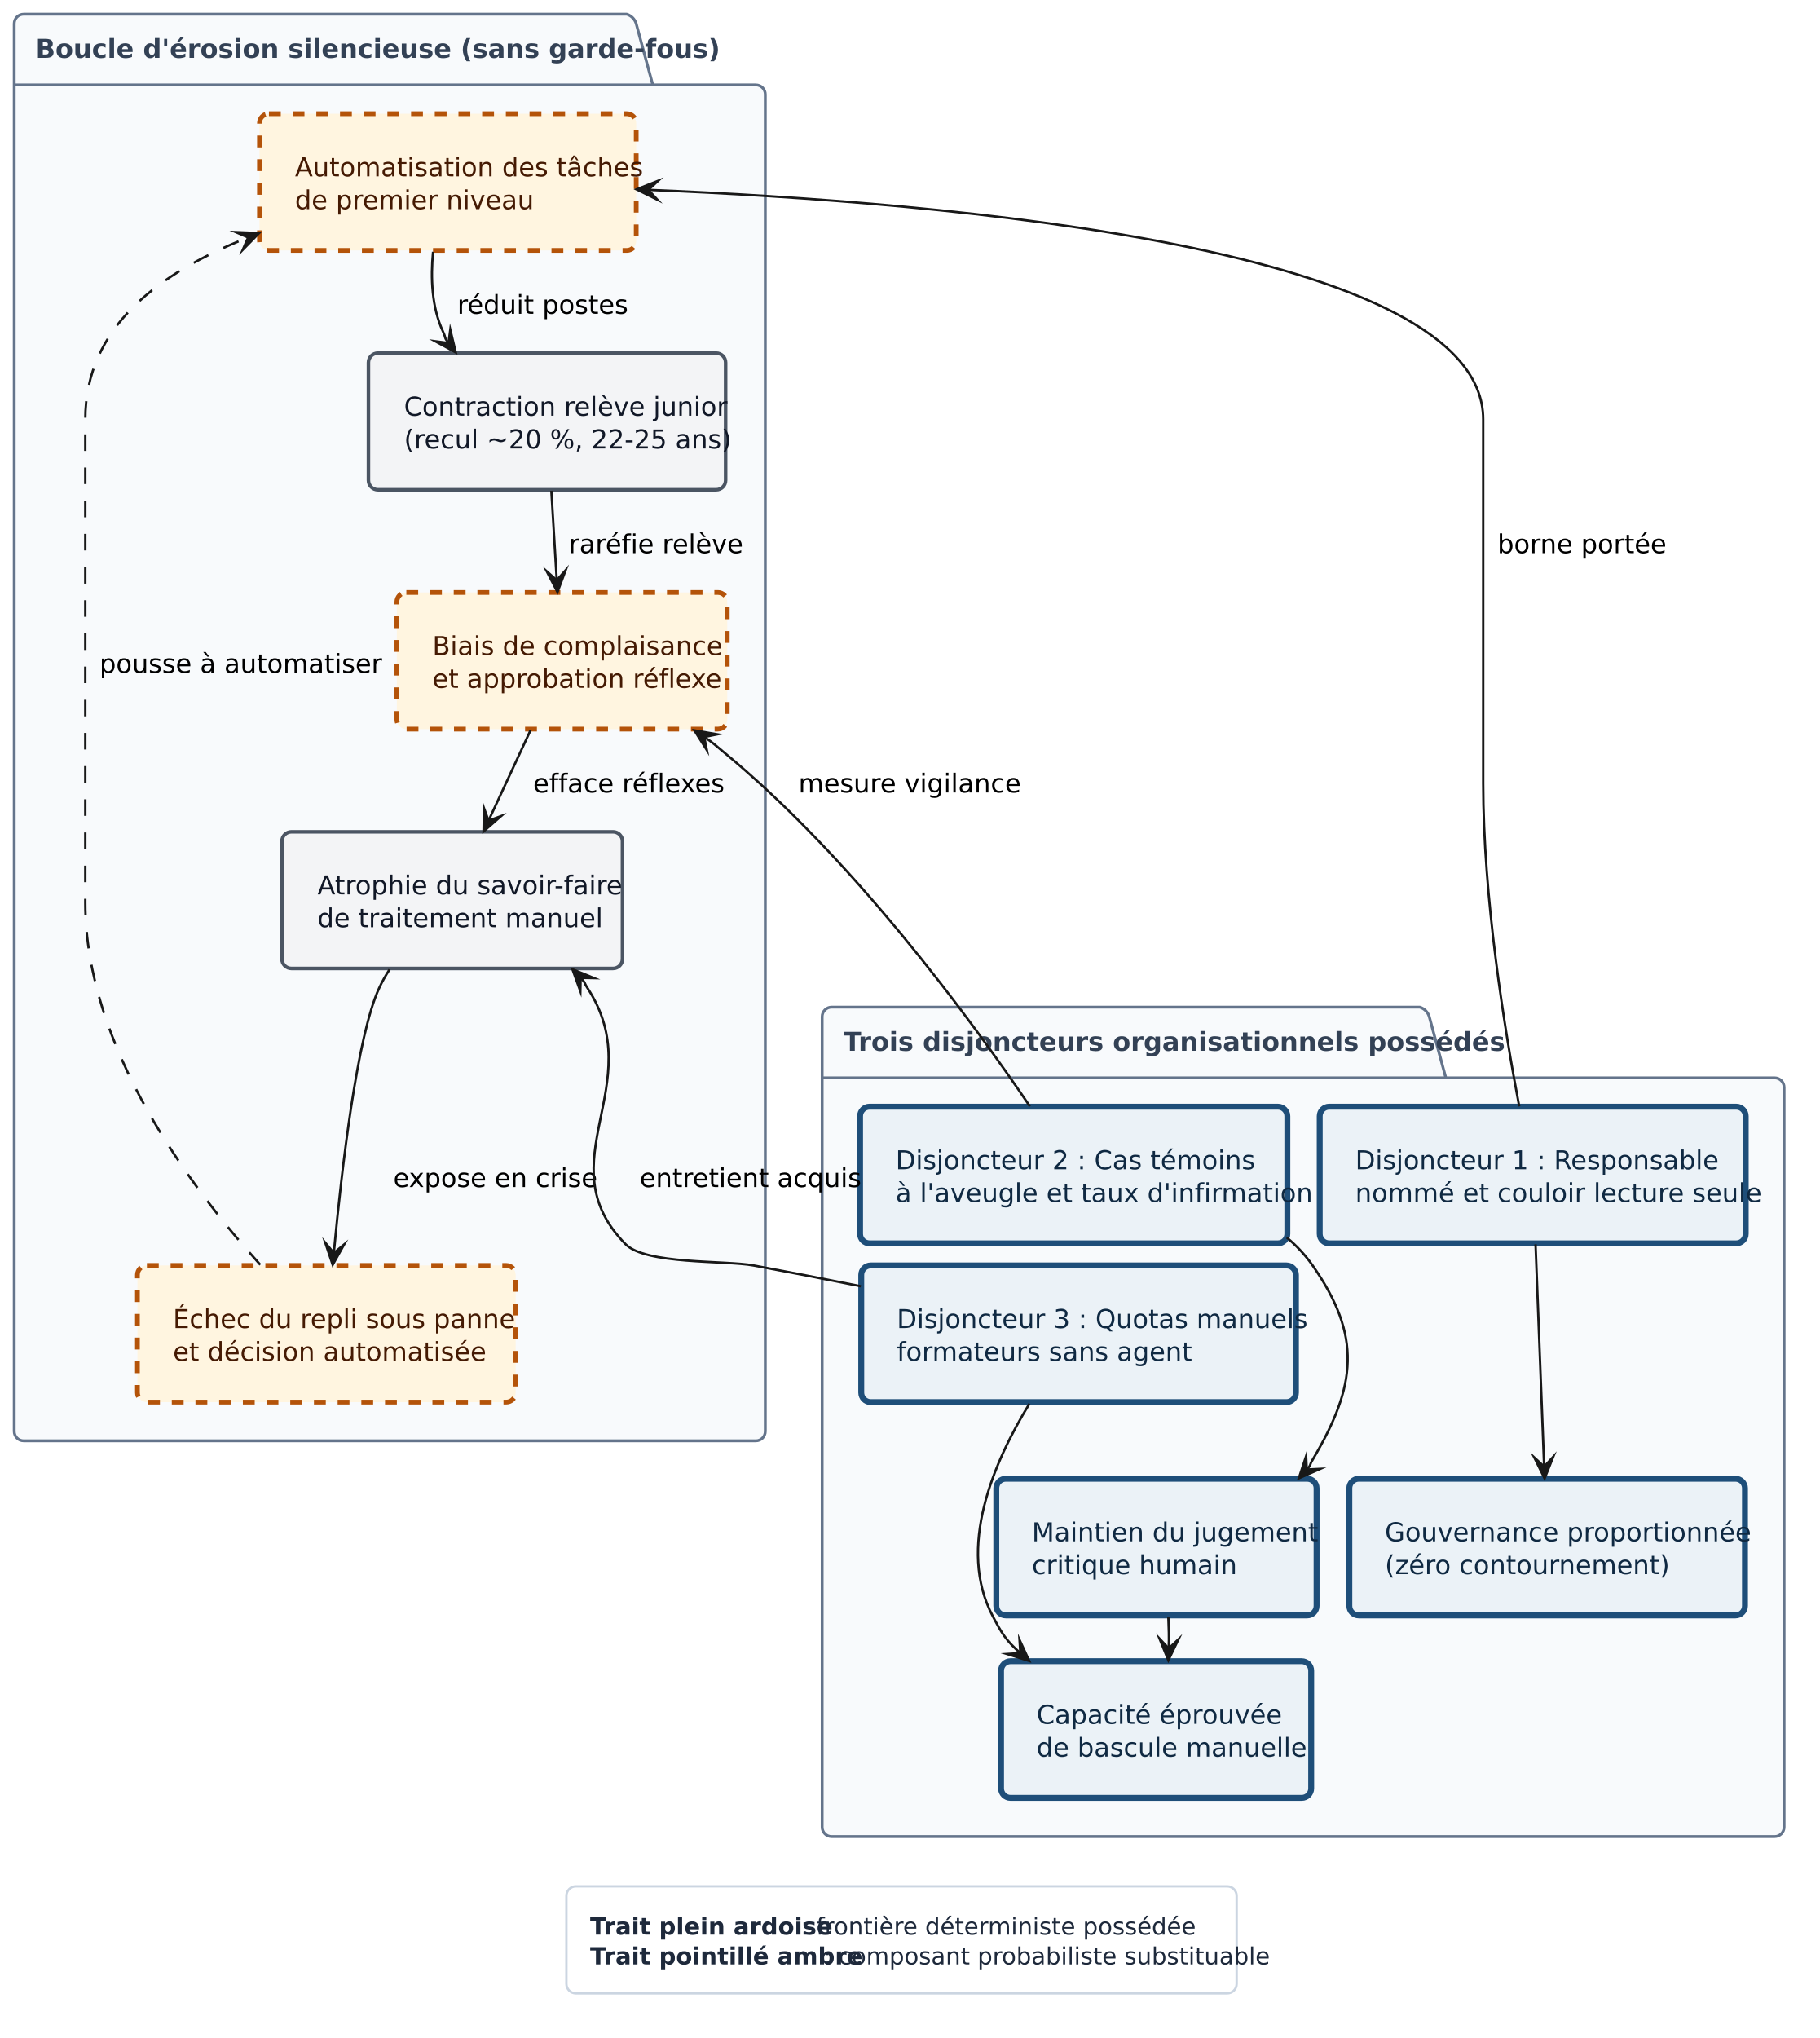
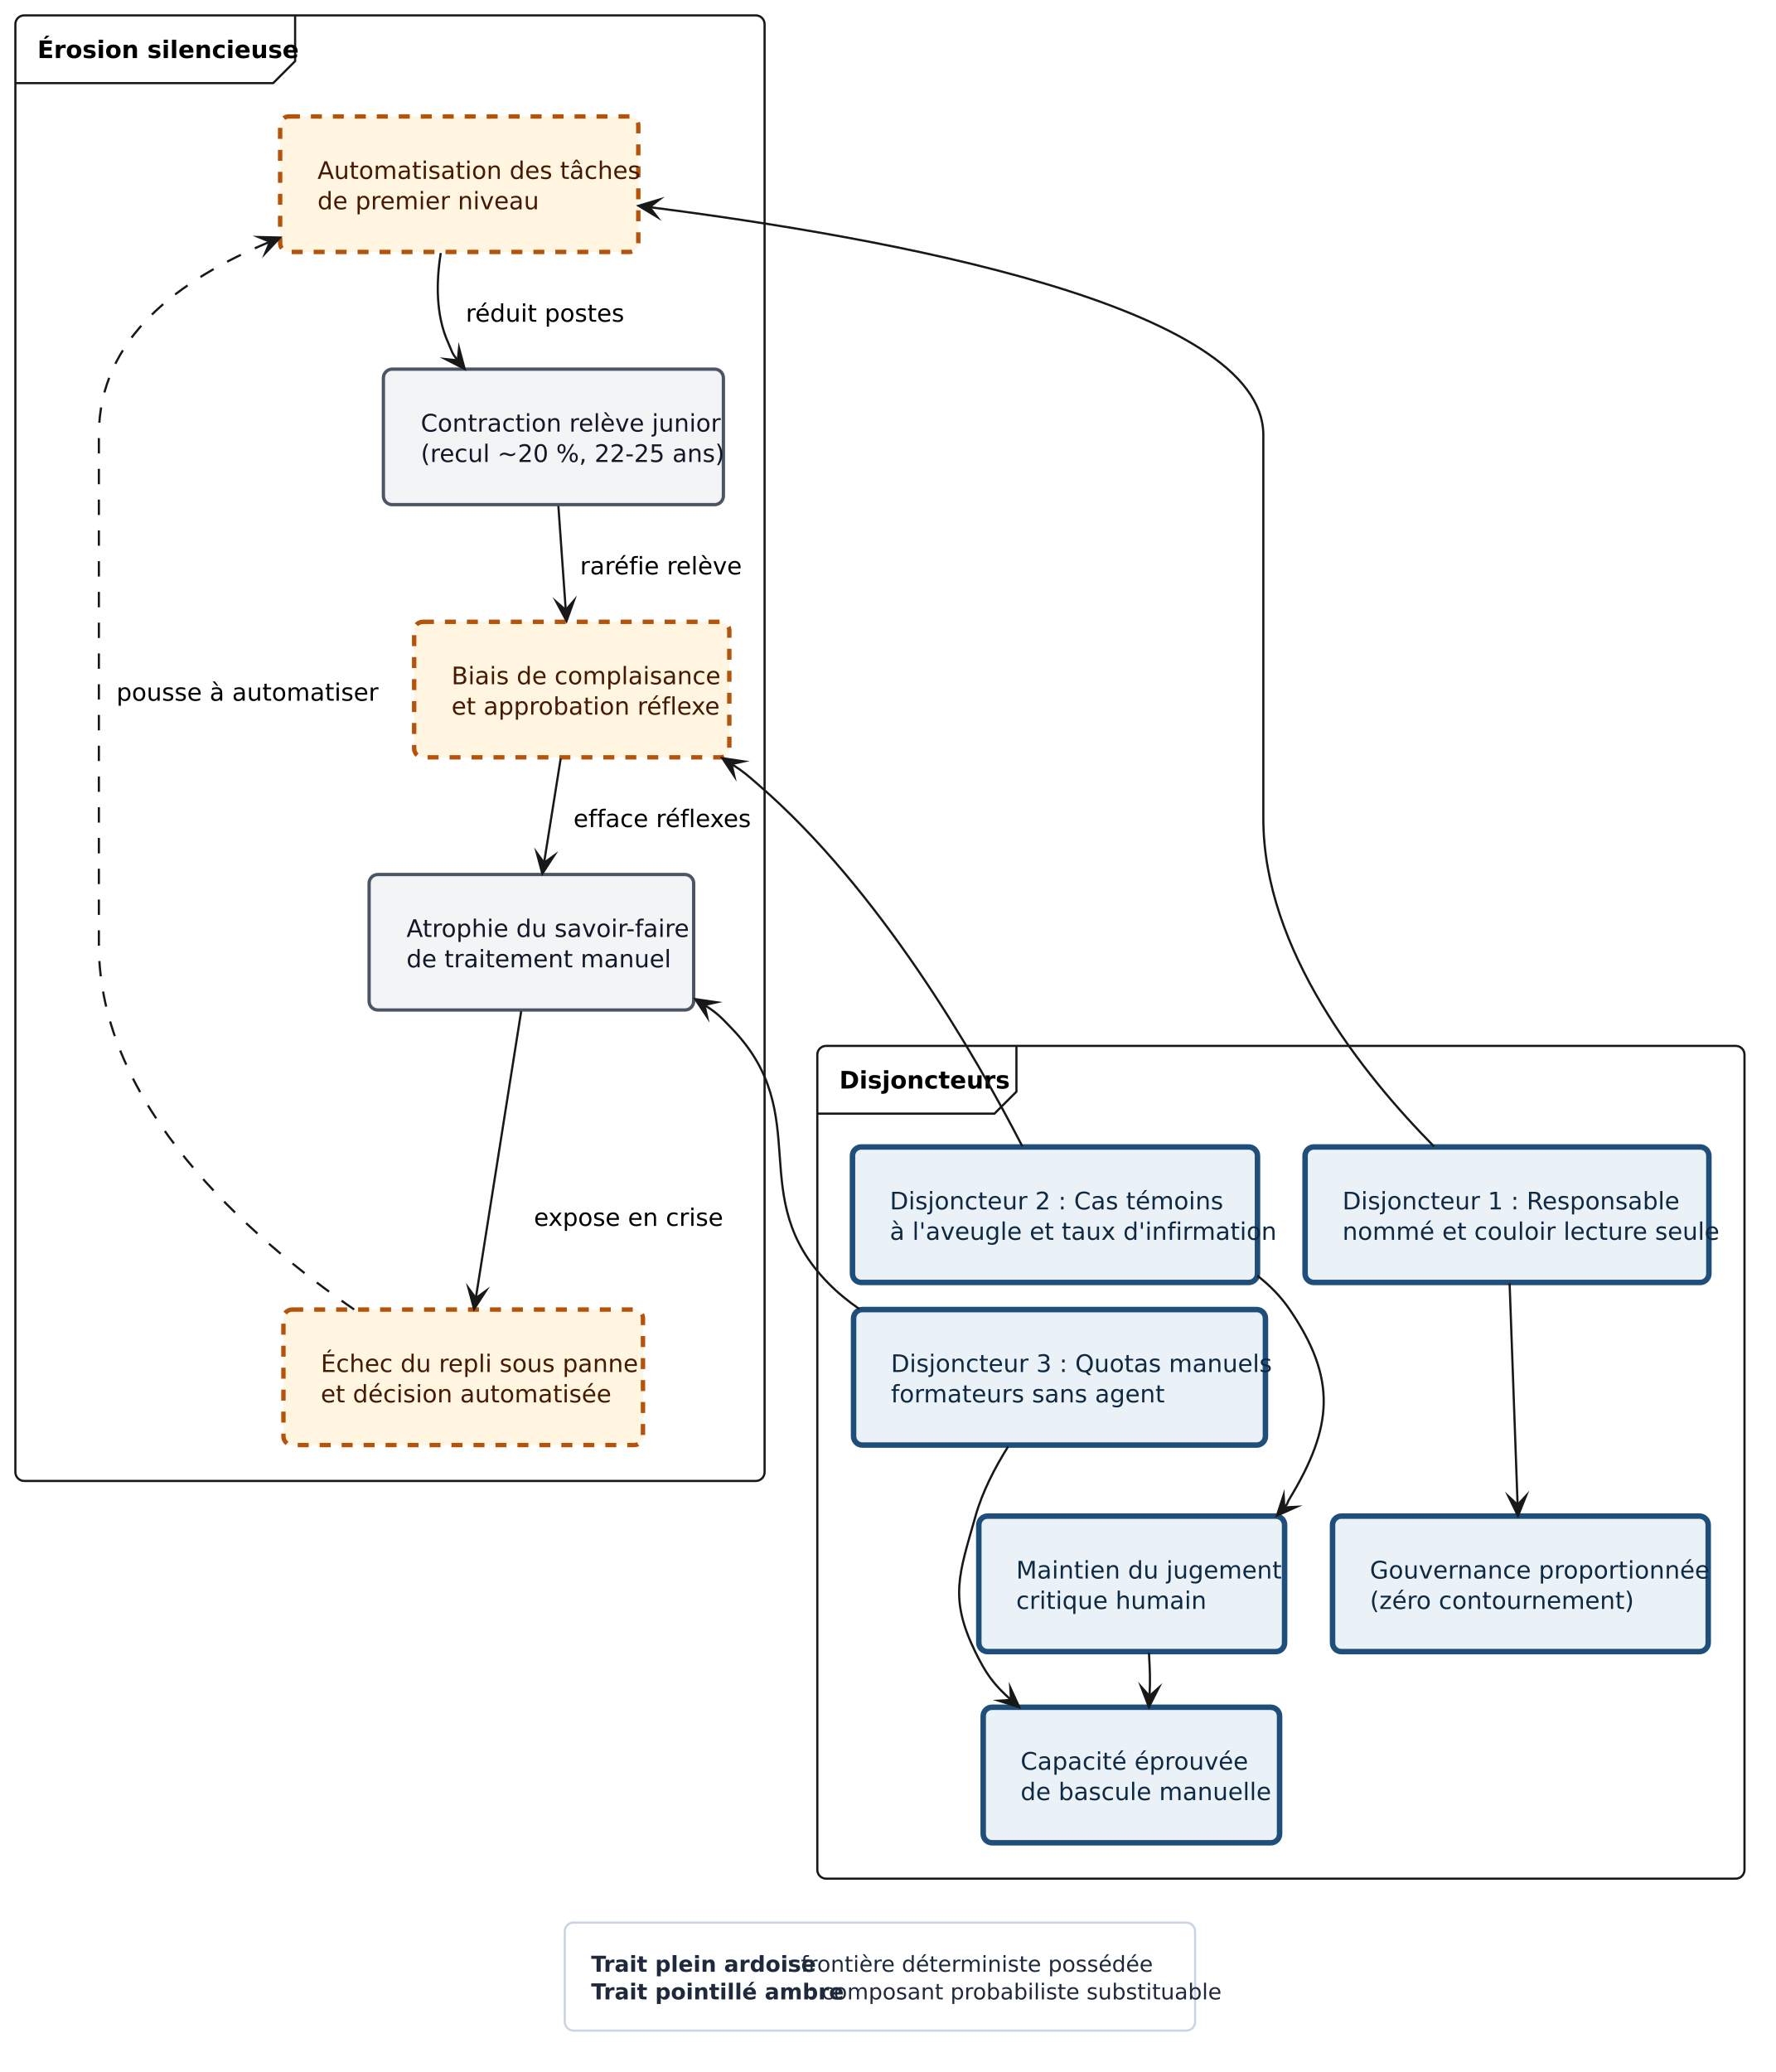
- <svg xmlns="http://www.w3.org/2000/svg" version="1.1" data-diagram-type="DESCRIPTION" style="width:768px;height:860px;background:#FFFFFF;" width="768px" height="860px" viewBox="0 0 768 860" zoomAndPan="magnify" preserveAspectRatio="none" contentStyleType="text/css">
+ <svg xmlns="http://www.w3.org/2000/svg" version="1.1" data-diagram-type="DESCRIPTION" style="width:808px;height:943px;background:#FFFFFF;" width="808px" height="943px" viewBox="0 0 808 943" zoomAndPan="magnify" preserveAspectRatio="none" contentStyleType="text/css">
  <defs />
  <g font-family="sans-serif" lengthAdjust="spacing">
-     <g class="cluster" data-qualified-name="Boucle d..rosion silencieuse .sans garde-fous." id="ent0001" data-source-line="47">
-       <path d="M10,6 L264.512,6 A6,6 0 0 1 268.512,10 L275.512,35.836 L319,35.836 A4,4 0 0 1 323,39.836 L323,604 A4,4 0 0 1 319,608 L10,608 A4,4 0 0 1 6,604 L6,10 A4,4 0 0 1 10,6" style="stroke:#64748B;stroke-width:1.2;" fill="#F8FAFC" />
-       <line x1="6" y1="35.836" x2="275.512" y2="35.836" style="stroke:#64748B;stroke-width:1.2;" />
-       <text x="15" y="24.419" fill="#334155" font-size="11" textLength="246.512" font-weight="700" font-family="'DejaVu Sans'">Boucle d'érosion silencieuse (sans garde-fous)</text>
+     <g class="cluster" data-qualified-name=".rosion silencieuse" id="ent0001" data-source-line="48">
+       <rect x="7" y="7" width="341" height="667" fill="none" style="stroke:#181818;stroke-width:1;" rx="4" ry="4" />
+       <path d="M134.318,7 L134.318,27.836 L124.318,37.836 L7,37.836" style="stroke:#181818;stroke-width:1;" fill="none" />
+       <text x="17" y="26.419" fill="#000" font-size="11" textLength="103.318" font-weight="700" font-family="'DejaVu Sans'">Érosion silencieuse</text>
    </g>
-     <g class="cluster" data-qualified-name="Trois disjoncteurs organisationnels poss.d.s" id="ent0007" data-source-line="55">
-       <path d="M351,425 L599.228,425 A6,6 0 0 1 603.228,429 L610.228,454.836 L749,454.836 A4,4 0 0 1 753,458.836 L753,771 A4,4 0 0 1 749,775 L351,775 A4,4 0 0 1 347,771 L347,429 A4,4 0 0 1 351,425" style="stroke:#64748B;stroke-width:1.2;" fill="#F8FAFC" />
-       <line x1="347" y1="454.836" x2="610.228" y2="454.836" style="stroke:#64748B;stroke-width:1.2;" />
-       <text x="356" y="443.419" fill="#334155" font-size="11" textLength="240.228" font-weight="700" font-family="'DejaVu Sans'">Trois disjoncteurs organisationnels possédés</text>
+     <g class="cluster" data-qualified-name="Disjoncteurs" id="ent0007" data-source-line="56">
+       <rect x="372" y="476" width="422" height="379" fill="none" style="stroke:#181818;stroke-width:1;" rx="4" ry="4" />
+       <path d="M462.628,476 L462.628,496.836 L452.628,506.836 L372,506.836" style="stroke:#181818;stroke-width:1;" fill="none" />
+       <text x="382" y="495.419" fill="#000" font-size="11" textLength="66.628" font-weight="700" font-family="'DejaVu Sans'">Disjoncteurs</text>
    </g>
-     <g class="entity" data-qualified-name="Boucle d..rosion silencieuse .sans garde-fous..E1" id="ent0002" data-source-line="48">
-       <rect x="109.5" y="48" width="159.019" height="57.672" fill="#FFF5E0" style="stroke:#B45309;stroke-width:2;stroke-dasharray:5,5;" rx="4" ry="4" />
-       <text x="124.5" y="74.419" fill="#451A03" font-size="11" textLength="129.019" font-family="'DejaVu Sans'">Automatisation des tâches</text>
-       <text x="124.5" y="88.255" fill="#451A03" font-size="11" textLength="88.048" font-family="'DejaVu Sans'">de premier niveau</text>
+     <g class="entity" data-qualified-name=".rosion silencieuse.E1" id="ent0002" data-source-line="49">
+       <rect x="127.5" y="53" width="163.019" height="61.672" fill="#FFF5E0" style="stroke:#B45309;stroke-width:2;stroke-dasharray:5,5;" rx="4" ry="4" />
+       <text x="144.5" y="81.419" fill="#451A03" font-size="11" textLength="129.019" font-family="'DejaVu Sans'">Automatisation des tâches</text>
+       <text x="144.5" y="95.255" fill="#451A03" font-size="11" textLength="88.048" font-family="'DejaVu Sans'">de premier niveau</text>
    </g>
-     <g class="entity" data-qualified-name="Boucle d..rosion silencieuse .sans garde-fous..E2" id="ent0003" data-source-line="49">
-       <rect x="155.5" y="149" width="150.758" height="57.672" fill="#F3F4F6" style="stroke:#4B5563;stroke-width:1.5;" rx="4" ry="4" />
-       <text x="170.5" y="175.419" fill="#111827" font-size="11" textLength="119.228" font-family="'DejaVu Sans'">Contraction relève junior</text>
-       <text x="170.5" y="189.255" fill="#111827" font-size="11" textLength="120.758" font-family="'DejaVu Sans'">(recul ~20 %, 22-25 ans)</text>
+     <g class="entity" data-qualified-name=".rosion silencieuse.E2" id="ent0003" data-source-line="50">
+       <rect x="174.5" y="168" width="154.758" height="61.672" fill="#F3F4F6" style="stroke:#4B5563;stroke-width:1.5;" rx="4" ry="4" />
+       <text x="191.5" y="196.419" fill="#111827" font-size="11" textLength="119.228" font-family="'DejaVu Sans'">Contraction relève junior</text>
+       <text x="191.5" y="210.255" fill="#111827" font-size="11" textLength="120.758" font-family="'DejaVu Sans'">(recul ~20 %, 22-25 ans)</text>
    </g>
-     <g class="entity" data-qualified-name="Boucle d..rosion silencieuse .sans garde-fous..E3" id="ent0004" data-source-line="50">
-       <rect x="167.5" y="250" width="139.447" height="57.672" fill="#FFF5E0" style="stroke:#B45309;stroke-width:2;stroke-dasharray:5,5;" rx="4" ry="4" />
-       <text x="182.5" y="276.419" fill="#451A03" font-size="11" textLength="109.447" font-family="'DejaVu Sans'">Biais de complaisance</text>
-       <text x="182.5" y="290.255" fill="#451A03" font-size="11" textLength="106.407" font-family="'DejaVu Sans'">et approbation réflexe</text>
+     <g class="entity" data-qualified-name=".rosion silencieuse.E3" id="ent0004" data-source-line="51">
+       <rect x="188.5" y="283" width="143.447" height="61.672" fill="#FFF5E0" style="stroke:#B45309;stroke-width:2;stroke-dasharray:5,5;" rx="4" ry="4" />
+       <text x="205.5" y="311.419" fill="#451A03" font-size="11" textLength="109.447" font-family="'DejaVu Sans'">Biais de complaisance</text>
+       <text x="205.5" y="325.255" fill="#451A03" font-size="11" textLength="106.407" font-family="'DejaVu Sans'">et approbation réflexe</text>
    </g>
-     <g class="entity" data-qualified-name="Boucle d..rosion silencieuse .sans garde-fous..E4" id="ent0005" data-source-line="51">
-       <rect x="119" y="351" width="143.722" height="57.672" fill="#F3F4F6" style="stroke:#4B5563;stroke-width:1.5;" rx="4" ry="4" />
-       <text x="134" y="377.419" fill="#111827" font-size="11" textLength="113.722" font-family="'DejaVu Sans'">Atrophie du savoir-faire</text>
-       <text x="134" y="391.255" fill="#111827" font-size="11" textLength="103.334" font-family="'DejaVu Sans'">de traitement manuel</text>
+     <g class="entity" data-qualified-name=".rosion silencieuse.E4" id="ent0005" data-source-line="52">
+       <rect x="168" y="398" width="147.722" height="61.672" fill="#F3F4F6" style="stroke:#4B5563;stroke-width:1.5;" rx="4" ry="4" />
+       <text x="185" y="426.419" fill="#111827" font-size="11" textLength="113.722" font-family="'DejaVu Sans'">Atrophie du savoir-faire</text>
+       <text x="185" y="440.255" fill="#111827" font-size="11" textLength="103.334" font-family="'DejaVu Sans'">de traitement manuel</text>
    </g>
-     <g class="entity" data-qualified-name="Boucle d..rosion silencieuse .sans garde-fous..E5" id="ent0006" data-source-line="52">
-       <rect x="58" y="534" width="159.642" height="57.672" fill="#FFF5E0" style="stroke:#B45309;stroke-width:2;stroke-dasharray:5,5;" rx="4" ry="4" />
-       <text x="73" y="560.419" fill="#451A03" font-size="11" textLength="129.642" font-family="'DejaVu Sans'">Échec du repli sous panne</text>
-       <text x="73" y="574.255" fill="#451A03" font-size="11" textLength="115.57" font-family="'DejaVu Sans'">et décision automatisée</text>
+     <g class="entity" data-qualified-name=".rosion silencieuse.E5" id="ent0006" data-source-line="53">
+       <rect x="129" y="596" width="163.642" height="61.672" fill="#FFF5E0" style="stroke:#B45309;stroke-width:2;stroke-dasharray:5,5;" rx="4" ry="4" />
+       <text x="146" y="624.419" fill="#451A03" font-size="11" textLength="129.642" font-family="'DejaVu Sans'">Échec du repli sous panne</text>
+       <text x="146" y="638.255" fill="#451A03" font-size="11" textLength="115.57" font-family="'DejaVu Sans'">et décision automatisée</text>
    </g>
-     <g class="entity" data-qualified-name="Trois disjoncteurs organisationnels poss.d.s.D1" id="ent0008" data-source-line="56">
-       <rect x="557" y="467" width="179.794" height="57.672" fill="#EBF2F7" style="stroke:#1E4E79;stroke-width:2.5;" rx="4" ry="4" />
-       <text x="572" y="493.419" fill="#0F2942" font-size="11" textLength="137.575" font-family="'DejaVu Sans'">Disjoncteur 1 : Responsable</text>
-       <text x="572" y="507.255" fill="#0F2942" font-size="11" textLength="149.794" font-family="'DejaVu Sans'">nommé et couloir lecture seule</text>
+     <g class="entity" data-qualified-name="Disjoncteurs.D1" id="ent0008" data-source-line="57">
+       <rect x="594" y="522" width="183.794" height="61.672" fill="#EBF2F7" style="stroke:#1E4E79;stroke-width:2.5;" rx="4" ry="4" />
+       <text x="611" y="550.419" fill="#0F2942" font-size="11" textLength="137.575" font-family="'DejaVu Sans'">Disjoncteur 1 : Responsable</text>
+       <text x="611" y="564.255" fill="#0F2942" font-size="11" textLength="149.794" font-family="'DejaVu Sans'">nommé et couloir lecture seule</text>
    </g>
-     <g class="entity" data-qualified-name="Trois disjoncteurs organisationnels poss.d.s.D2" id="ent0009" data-source-line="57">
-       <rect x="363" y="467" width="180.342" height="57.672" fill="#EBF2F7" style="stroke:#1E4E79;stroke-width:2.5;" rx="4" ry="4" />
-       <text x="378" y="493.419" fill="#0F2942" font-size="11" textLength="134.498" font-family="'DejaVu Sans'">Disjoncteur 2 : Cas témoins</text>
-       <text x="378" y="507.255" fill="#0F2942" font-size="11" textLength="150.342" font-family="'DejaVu Sans'">à l'aveugle et taux d'infirmation</text>
+     <g class="entity" data-qualified-name="Disjoncteurs.D2" id="ent0009" data-source-line="58">
+       <rect x="388" y="522" width="184.342" height="61.672" fill="#EBF2F7" style="stroke:#1E4E79;stroke-width:2.5;" rx="4" ry="4" />
+       <text x="405" y="550.419" fill="#0F2942" font-size="11" textLength="134.498" font-family="'DejaVu Sans'">Disjoncteur 2 : Cas témoins</text>
+       <text x="405" y="564.255" fill="#0F2942" font-size="11" textLength="150.342" font-family="'DejaVu Sans'">à l'aveugle et taux d'infirmation</text>
    </g>
-     <g class="entity" data-qualified-name="Trois disjoncteurs organisationnels poss.d.s.D3" id="ent0010" data-source-line="58">
-       <rect x="363.5" y="534" width="183.463" height="57.672" fill="#EBF2F7" style="stroke:#1E4E79;stroke-width:2.5;" rx="4" ry="4" />
-       <text x="378.5" y="560.419" fill="#0F2942" font-size="11" textLength="153.463" font-family="'DejaVu Sans'">Disjoncteur 3 : Quotas manuels</text>
-       <text x="378.5" y="574.255" fill="#0F2942" font-size="11" textLength="109.447" font-family="'DejaVu Sans'">formateurs sans agent</text>
+     <g class="entity" data-qualified-name="Disjoncteurs.D3" id="ent0010" data-source-line="59">
+       <rect x="388.5" y="596" width="187.463" height="61.672" fill="#EBF2F7" style="stroke:#1E4E79;stroke-width:2.5;" rx="4" ry="4" />
+       <text x="405.5" y="624.419" fill="#0F2942" font-size="11" textLength="153.463" font-family="'DejaVu Sans'">Disjoncteur 3 : Quotas manuels</text>
+       <text x="405.5" y="638.255" fill="#0F2942" font-size="11" textLength="109.447" font-family="'DejaVu Sans'">formateurs sans agent</text>
    </g>
-     <g class="entity" data-qualified-name="Trois disjoncteurs organisationnels poss.d.s.GOV" id="ent0011" data-source-line="59">
-       <rect x="569.5" y="624" width="166.984" height="57.672" fill="#EBF2F7" style="stroke:#1E4E79;stroke-width:2.5;" rx="4" ry="4" />
-       <text x="584.5" y="650.419" fill="#0F2942" font-size="11" textLength="136.984" font-family="'DejaVu Sans'">Gouvernance proportionnée</text>
-       <text x="584.5" y="664.255" fill="#0F2942" font-size="11" textLength="105.161" font-family="'DejaVu Sans'">(zéro contournement)</text>
+     <g class="entity" data-qualified-name="Disjoncteurs.GOV" id="ent0011" data-source-line="60">
+       <rect x="606.5" y="690" width="170.984" height="61.672" fill="#EBF2F7" style="stroke:#1E4E79;stroke-width:2.5;" rx="4" ry="4" />
+       <text x="623.5" y="718.419" fill="#0F2942" font-size="11" textLength="136.984" font-family="'DejaVu Sans'">Gouvernance proportionnée</text>
+       <text x="623.5" y="732.255" fill="#0F2942" font-size="11" textLength="105.161" font-family="'DejaVu Sans'">(zéro contournement)</text>
    </g>
-     <g class="entity" data-qualified-name="Trois disjoncteurs organisationnels poss.d.s.JUG" id="ent0012" data-source-line="60">
-       <rect x="420.5" y="624" width="135.177" height="57.672" fill="#EBF2F7" style="stroke:#1E4E79;stroke-width:2.5;" rx="4" ry="4" />
-       <text x="435.5" y="650.419" fill="#0F2942" font-size="11" textLength="105.177" font-family="'DejaVu Sans'">Maintien du jugement</text>
-       <text x="435.5" y="664.255" fill="#0F2942" font-size="11" textLength="74.594" font-family="'DejaVu Sans'">critique humain</text>
+     <g class="entity" data-qualified-name="Disjoncteurs.JUG" id="ent0012" data-source-line="61">
+       <rect x="445.5" y="690" width="139.177" height="61.672" fill="#EBF2F7" style="stroke:#1E4E79;stroke-width:2.5;" rx="4" ry="4" />
+       <text x="462.5" y="718.419" fill="#0F2942" font-size="11" textLength="105.177" font-family="'DejaVu Sans'">Maintien du jugement</text>
+       <text x="462.5" y="732.255" fill="#0F2942" font-size="11" textLength="74.594" font-family="'DejaVu Sans'">critique humain</text>
    </g>
-     <g class="entity" data-qualified-name="Trois disjoncteurs organisationnels poss.d.s.REPLI" id="ent0013" data-source-line="61">
-       <rect x="422.5" y="701" width="130.901" height="57.672" fill="#EBF2F7" style="stroke:#1E4E79;stroke-width:2.5;" rx="4" ry="4" />
-       <text x="437.5" y="727.419" fill="#0F2942" font-size="11" textLength="92.34" font-family="'DejaVu Sans'">Capacité éprouvée</text>
-       <text x="437.5" y="741.255" fill="#0F2942" font-size="11" textLength="100.901" font-family="'DejaVu Sans'">de bascule manuelle</text>
+     <g class="entity" data-qualified-name="Disjoncteurs.REPLI" id="ent0013" data-source-line="62">
+       <rect x="447.5" y="777" width="134.901" height="61.672" fill="#EBF2F7" style="stroke:#1E4E79;stroke-width:2.5;" rx="4" ry="4" />
+       <text x="464.5" y="805.419" fill="#0F2942" font-size="11" textLength="92.34" font-family="'DejaVu Sans'">Capacité éprouvée</text>
+       <text x="464.5" y="819.255" fill="#0F2942" font-size="11" textLength="100.901" font-family="'DejaVu Sans'">de bascule manuelle</text>
    </g>
-     <g class="link" data-entity-1="ent0002" data-entity-2="ent0003" id="lnk14" data-source-line="64" data-link-type="dependency">
-       <path d="M182.78,106.25 C181.7,117.24 182.18,129.65 187,140 C188.43,143.08 187.221,142.02 189.311,144.75" style="stroke:#181818;stroke-width:1;" fill="none" id="E1-to-E2" />
-       <polygon points="192.35,148.72,190.055,139.142,189.311,144.75,183.703,144.005,192.35,148.72" fill="#181818" style="stroke:#181818;stroke-width:1;stroke-linejoin:miter;stroke-miterlimit:10;" />
-       <text x="193" y="132.419" fill="#000" font-size="11" textLength="62.981" font-family="'DejaVu Sans'">réduit postes</text>
+     <g class="link" data-entity-1="ent0002" data-entity-2="ent0003" id="lnk14" data-source-line="65" data-link-type="dependency">
+       <path d="M200.61,115.16 C198.52,128.23 198.28,143.4 204,156 C205.92,160.24 205.359,160.32 208.339,164.01" style="stroke:#181818;stroke-width:1;" fill="none" id="E1-to-E2" />
+       <polygon points="211.48,167.9,208.937,158.385,208.339,164.01,202.713,163.411,211.48,167.9" fill="#181818" style="stroke:#181818;stroke-width:1;stroke-linejoin:miter;stroke-miterlimit:10;" />
+       <text x="212" y="146.419" fill="#000" font-size="11" textLength="62.981" font-family="'DejaVu Sans'">réduit postes</text>
    </g>
-     <g class="link" data-entity-1="ent0003" data-entity-2="ent0004" id="lnk15" data-source-line="65" data-link-type="dependency">
-       <path d="M232.7,207.1 C233.51,220.48 234.178,231.449 234.988,244.839" style="stroke:#181818;stroke-width:1;" fill="none" id="E2-to-E3" />
-       <polygon points="235.29,249.83,238.739,240.605,234.988,244.839,230.754,241.088,235.29,249.83" fill="#181818" style="stroke:#181818;stroke-width:1;stroke-linejoin:miter;stroke-miterlimit:10;" />
-       <text x="240" y="233.419" fill="#000" font-size="11" textLength="64.195" font-family="'DejaVu Sans'">raréfie relève</text>
+     <g class="link" data-entity-1="ent0003" data-entity-2="ent0004" id="lnk15" data-source-line="66" data-link-type="dependency">
+       <path d="M254.14,230.28 C255.29,246.49 256.346,261.423 257.496,277.643" style="stroke:#181818;stroke-width:1;" fill="none" id="E2-to-E3" />
+       <polygon points="257.85,282.63,261.203,273.37,257.496,277.643,253.224,273.935,257.85,282.63" fill="#181818" style="stroke:#181818;stroke-width:1;stroke-linejoin:miter;stroke-miterlimit:10;" />
+       <text x="264" y="261.419" fill="#000" font-size="11" textLength="64.195" font-family="'DejaVu Sans'">raréfie relève</text>
    </g>
-     <g class="link" data-entity-1="ent0004" data-entity-2="ent0005" id="lnk16" data-source-line="66" data-link-type="dependency">
-       <path d="M223.94,308.1 C217.73,321.48 212.416,332.905 206.196,346.295" style="stroke:#181818;stroke-width:1;" fill="none" id="E3-to-E4" />
-       <polygon points="204.09,350.83,211.509,344.353,206.196,346.295,204.254,340.983,204.09,350.83" fill="#181818" style="stroke:#181818;stroke-width:1;stroke-linejoin:miter;stroke-miterlimit:10;" />
-       <text x="225" y="334.419" fill="#000" font-size="11" textLength="71.538" font-family="'DejaVu Sans'">efface réflexes</text>
+     <g class="link" data-entity-1="ent0004" data-entity-2="ent0005" id="lnk16" data-source-line="67" data-link-type="dependency">
+       <path d="M255.18,345.28 C252.59,361.49 250.205,376.472 247.625,392.692" style="stroke:#181818;stroke-width:1;" fill="none" id="E3-to-E4" />
+       <polygon points="246.84,397.63,252.204,389.37,247.625,392.692,244.303,388.113,246.84,397.63" fill="#181818" style="stroke:#181818;stroke-width:1;stroke-linejoin:miter;stroke-miterlimit:10;" />
+       <text x="261" y="376.419" fill="#000" font-size="11" textLength="71.538" font-family="'DejaVu Sans'">efface réflexes</text>
    </g>
-     <g class="link" data-entity-1="ent0005" data-entity-2="ent0006" id="lnk17" data-source-line="67" data-link-type="dependency">
-       <path d="M164.41,409.09 C162.74,411.65 161.24,414.3 160,417 C150.7,437.24 144.3,492.592 140.89,528.742" style="stroke:#181818;stroke-width:1;" fill="none" id="E4-to-E5" />
-       <polygon points="140.42,533.72,145.248,525.135,140.89,528.742,137.283,524.384,140.42,533.72" fill="#181818" style="stroke:#181818;stroke-width:1;stroke-linejoin:miter;stroke-miterlimit:10;" />
-       <text x="166" y="500.919" fill="#000" font-size="11" textLength="77.043" font-family="'DejaVu Sans'">expose en crise</text>
+     <g class="link" data-entity-1="ent0005" data-entity-2="ent0006" id="lnk17" data-source-line="68" data-link-type="dependency">
+       <path d="M237.22,460.2 C231.4,497.03 222.391,553.981 216.561,590.831" style="stroke:#181818;stroke-width:1;" fill="none" id="E4-to-E5" />
+       <polygon points="215.78,595.77,221.137,587.506,216.561,590.831,213.236,586.256,215.78,595.77" fill="#181818" style="stroke:#181818;stroke-width:1;stroke-linejoin:miter;stroke-miterlimit:10;" />
+       <text x="243" y="557.919" fill="#000" font-size="11" textLength="77.043" font-family="'DejaVu Sans'">expose en crise</text>
    </g>
-     <g class="link" data-entity-1="ent0006" data-entity-2="ent0002" id="lnk18" data-source-line="68" data-link-type="dependency">
-       <path d="M109.86,533.72 C79.67,500.26 36,441.42 36,381 C36,177 36,177 36,177 C36,137.61 67.543,114.966 104.713,100.196" style="stroke:#181818;stroke-width:1;stroke-dasharray:7,7;" fill="none" id="E5-to-E1" />
-       <polygon points="109.36,98.35,99.519,97.956,104.713,100.196,102.473,105.391,109.36,98.35" fill="#181818" style="stroke:#181818;stroke-width:1;stroke-linejoin:miter;stroke-miterlimit:10;" />
-       <text x="42" y="283.919" fill="#000" font-size="11" textLength="105.171" font-family="'DejaVu Sans'">pousse à automatiser</text>
+     <g class="link" data-entity-1="ent0006" data-entity-2="ent0002" id="lnk18" data-source-line="69" data-link-type="dependency">
+       <path d="M161.19,595.97 C112.3,562.27 45,502.69 45,430 C45,198 45,198 45,198 C45,153.57 81.705,127.194 122.865,110.034" style="stroke:#181818;stroke-width:1;stroke-dasharray:7,7;" fill="none" id="E5-to-E1" />
+       <polygon points="127.48,108.11,117.634,107.881,122.865,110.034,120.712,115.265,127.48,108.11" fill="#181818" style="stroke:#181818;stroke-width:1;stroke-linejoin:miter;stroke-miterlimit:10;" />
+       <text x="53" y="318.919" fill="#000" font-size="11" textLength="105.171" font-family="'DejaVu Sans'">pousse à automatiser</text>
    </g>
-     <g class="link" data-entity-1="ent0008" data-entity-2="ent0011" id="lnk19" data-source-line="70" data-link-type="dependency">
-       <path d="M648.09,525.07 C649.17,553.07 650.637,590.864 651.717,618.884" style="stroke:#181818;stroke-width:1;" fill="none" id="D1-to-GOV" />
-       <polygon points="651.91,623.88,655.56,614.733,651.717,618.884,647.566,615.041,651.91,623.88" fill="#181818" style="stroke:#181818;stroke-width:1;stroke-linejoin:miter;stroke-miterlimit:10;" />
+     <g class="link" data-entity-1="ent0008" data-entity-2="ent0011" id="lnk19" data-source-line="71" data-link-type="dependency">
+       <path d="M687.09,584.06 C688.17,614.05 689.65,654.873 690.73,684.883" style="stroke:#181818;stroke-width:1;" fill="none" id="D1-to-GOV" />
+       <polygon points="690.91,689.88,694.584,680.742,690.73,684.883,686.589,681.03,690.91,689.88" fill="#181818" style="stroke:#181818;stroke-width:1;stroke-linejoin:miter;stroke-miterlimit:10;" />
    </g>
-     <g class="link" data-entity-1="ent0009" data-entity-2="ent0012" id="lnk20" data-source-line="71" data-link-type="dependency">
-       <path d="M543.09,522.21 C547.2,525.65 550.9,529.56 554,534 C574.87,563.88 572.6,584.66 554,616 C552.33,618.81 553.723,617.71 551.533,620.12" style="stroke:#181818;stroke-width:1;" fill="none" id="D2-to-JUG" />
-       <polygon points="548.17,623.82,557.183,619.849,551.533,620.12,551.262,614.469,548.17,623.82" fill="#181818" style="stroke:#181818;stroke-width:1;stroke-linejoin:miter;stroke-miterlimit:10;" />
+     <g class="link" data-entity-1="ent0009" data-entity-2="ent0012" id="lnk20" data-source-line="72" data-link-type="dependency">
+       <path d="M572.28,580.59 C577.93,584.97 582.95,590.06 587,596 C608.53,627.58 606.74,649.27 587,682 C585.32,684.78 586.706,683.654 584.536,686.064" style="stroke:#181818;stroke-width:1;" fill="none" id="D2-to-JUG" />
+       <polygon points="581.19,689.78,590.185,685.768,584.536,686.064,584.24,680.415,581.19,689.78" fill="#181818" style="stroke:#181818;stroke-width:1;stroke-linejoin:miter;stroke-miterlimit:10;" />
    </g>
-     <g class="link" data-entity-1="ent0010" data-entity-2="ent0013" id="lnk21" data-source-line="72" data-link-type="dependency">
-       <path d="M434.47,592.35 C419.33,617.02 403.78,653.22 419,682 C422.79,689.18 424.477,692.156 430.657,697.596" style="stroke:#181818;stroke-width:1;" fill="none" id="D3-to-REPLI" />
-       <polygon points="434.41,700.9,430.297,691.951,430.657,697.596,425.011,697.956,434.41,700.9" fill="#181818" style="stroke:#181818;stroke-width:1;stroke-linejoin:miter;stroke-miterlimit:10;" />
+     <g class="link" data-entity-1="ent0010" data-entity-2="ent0013" id="lnk21" data-source-line="73" data-link-type="dependency">
+       <path d="M458.88,658.29 C452.82,667.91 447.12,678.94 444,690 C436.52,716.52 431.87,727.26 444,752 C448.67,761.52 452.125,766.547 460.175,773.667" style="stroke:#181818;stroke-width:1;" fill="none" id="D3-to-REPLI" />
+       <polygon points="463.92,776.98,459.829,768.021,460.175,773.667,454.528,774.014,463.92,776.98" fill="#181818" style="stroke:#181818;stroke-width:1;stroke-linejoin:miter;stroke-miterlimit:10;" />
    </g>
-     <g class="link" data-entity-1="ent0002" data-entity-2="ent0008" id="lnk23" data-source-line="73" data-link-type="dependency">
-       <path d="M273.636,80.116 C399.686,85.326 626,104.56 626,177 C626,177 626,177 626,330.5 C626,378.72 634.99,434.27 641.21,466.9" style="stroke:#181818;stroke-width:1;" fill="none" id="E1-backto-D1" />
-       <polygon points="268.64,79.91,277.467,84.278,273.636,80.116,277.798,76.285,268.64,79.91" fill="#181818" style="stroke:#181818;stroke-width:1;stroke-linejoin:miter;stroke-miterlimit:10;" />
-       <text x="632" y="233.419" fill="#000" font-size="11" textLength="62.38" font-family="'DejaVu Sans'">borne portée</text>
+     <g class="link" data-entity-1="ent0002" data-entity-2="ent0008" id="lnk23" data-source-line="74" data-link-type="dependency">
+       <path d="M295.64,94.282 C403.51,108.022 575,138.9 575,198 C575,198 575,198 575,372.5 C575,432.22 620,488.66 652.7,521.79" style="stroke:#181818;stroke-width:1;" fill="none" id="E1-backto-D1" />
+       <polygon points="290.68,93.65,299.102,98.755,295.64,94.282,300.113,90.819,290.68,93.65" fill="#181818" style="stroke:#181818;stroke-width:1;stroke-linejoin:miter;stroke-miterlimit:10;" />
    </g>
-     <g class="link" data-entity-1="ent0004" data-entity-2="ent0009" id="lnk25" data-source-line="74" data-link-type="dependency">
-       <path d="M297.22,310.984 C301.39,313.764 301.26,313.93 305,317 C359.65,361.9 409.11,429.2 434.69,466.87" style="stroke:#181818;stroke-width:1;" fill="none" id="E3-backto-D2" />
-       <polygon points="293.06,308.21,298.33,316.531,297.22,310.984,302.767,309.874,293.06,308.21" fill="#181818" style="stroke:#181818;stroke-width:1;stroke-linejoin:miter;stroke-miterlimit:10;" />
-       <text x="337" y="334.419" fill="#000" font-size="11" textLength="82.538" font-family="'DejaVu Sans'">mesure vigilance</text>
+     <g class="link" data-entity-1="ent0004" data-entity-2="ent0009" id="lnk25" data-source-line="75" data-link-type="dependency">
+       <path d="M332.997,347.746 C338.727,351.396 340.02,352.7 345,357 C400.33,404.76 443.83,480.03 465.31,521.71" style="stroke:#181818;stroke-width:1;" fill="none" id="E3-backto-D2" />
+       <polygon points="328.78,345.06,334.222,353.269,332.997,347.746,338.52,346.522,328.78,345.06" fill="#181818" style="stroke:#181818;stroke-width:1;stroke-linejoin:miter;stroke-miterlimit:10;" />
    </g>
-     <g class="link" data-entity-1="ent0005" data-entity-2="ent0010" id="lnk27" data-source-line="75" data-link-type="dependency">
-       <path d="M245.062,412.618 C247.442,415.098 246.15,414.16 248,417 C274.48,457.66 230,490.38 264,525 C272.52,533.68 306.04,531.78 318,534 C332.68,536.72 348.21,539.75 363.34,542.79" style="stroke:#181818;stroke-width:1;" fill="none" id="E4-backto-D3" />
-       <polygon points="241.6,409.01,244.946,418.273,245.062,412.618,250.718,412.734,241.6,409.01" fill="#181818" style="stroke:#181818;stroke-width:1;stroke-linejoin:miter;stroke-miterlimit:10;" />
-       <text x="270" y="500.919" fill="#000" font-size="11" textLength="80.717" font-family="'DejaVu Sans'">entretient acquis</text>
+     <g class="link" data-entity-1="ent0005" data-entity-2="ent0010" id="lnk27" data-source-line="76" data-link-type="dependency">
+       <path d="M320.641,457.389 C326.691,461.229 328.12,462.96 333,468 C371.34,507.63 338.36,544.66 377,584 C381.26,588.34 386.04,592.25 391.13,595.76" style="stroke:#181818;stroke-width:1;" fill="none" id="E4-backto-D3" />
+       <polygon points="316.42,454.71,321.875,462.91,320.641,457.389,326.162,456.156,316.42,454.71" fill="#181818" style="stroke:#181818;stroke-width:1;stroke-linejoin:miter;stroke-miterlimit:10;" />
    </g>
-     <g class="link" data-entity-1="ent0012" data-entity-2="ent0013" id="lnk28" data-source-line="76" data-link-type="dependency">
-       <path d="M493.11,682.35 C493.3,688.33 493.459,689.633 493.269,695.613" style="stroke:#181818;stroke-width:1;" fill="none" id="JUG-to-REPLI" />
-       <polygon points="493.11,700.61,497.394,691.742,493.269,695.613,489.398,691.488,493.11,700.61" fill="#181818" style="stroke:#181818;stroke-width:1;stroke-linejoin:miter;stroke-miterlimit:10;" />
+     <g class="link" data-entity-1="ent0012" data-entity-2="ent0013" id="lnk28" data-source-line="77" data-link-type="dependency">
+       <path d="M522.94,752.21 C523.36,760.22 523.612,763.887 523.192,771.897" style="stroke:#181818;stroke-width:1;" fill="none" id="JUG-to-REPLI" />
+       <polygon points="522.93,776.89,527.396,768.112,523.192,771.897,519.407,767.693,522.93,776.89" fill="#181818" style="stroke:#181818;stroke-width:1;stroke-linejoin:miter;stroke-miterlimit:10;" />
    </g>
-     <g class="legend" data-source-line="85">
-       <rect x="239.055" y="796" width="282.891" height="45.156" fill="none" style="stroke:#CBD5E1;stroke-width:1;" rx="4" ry="4" />
-       <text x="249.055" y="816.381" fill="#1E293B" font-size="10" textLength="86.133" font-weight="700" font-family="'DejaVu Sans'">Trait plein ardoise</text>
-       <text x="337.966" y="816.381" fill="#1E293B" font-size="10" textLength="145.635" font-family="'DejaVu Sans'">: frontière déterministe possédée</text>
-       <text x="249.055" y="828.959" fill="#1E293B" font-size="10" textLength="95.571" font-weight="700" font-family="'DejaVu Sans'">Trait pointillé ambre</text>
-       <text x="347.404" y="828.959" fill="#1E293B" font-size="10" textLength="164.541" font-family="'DejaVu Sans'">: composant probabiliste substituable</text>
+     <g class="legend" data-source-line="86">
+       <rect x="257.055" y="875" width="286.891" height="49.156" fill="none" style="stroke:#CBD5E1;stroke-width:1;" rx="4" ry="4" />
+       <text x="269.055" y="897.381" fill="#1E293B" font-size="10" textLength="86.133" font-weight="700" font-family="'DejaVu Sans'">Trait plein ardoise</text>
+       <text x="357.966" y="897.381" fill="#1E293B" font-size="10" textLength="145.635" font-family="'DejaVu Sans'">: frontière déterministe possédée</text>
+       <text x="269.055" y="909.959" fill="#1E293B" font-size="10" textLength="95.571" font-weight="700" font-family="'DejaVu Sans'">Trait pointillé ambre</text>
+       <text x="367.404" y="909.959" fill="#1E293B" font-size="10" textLength="164.541" font-family="'DejaVu Sans'">: composant probabiliste substituable</text>
    </g>
  </g>
</svg>
